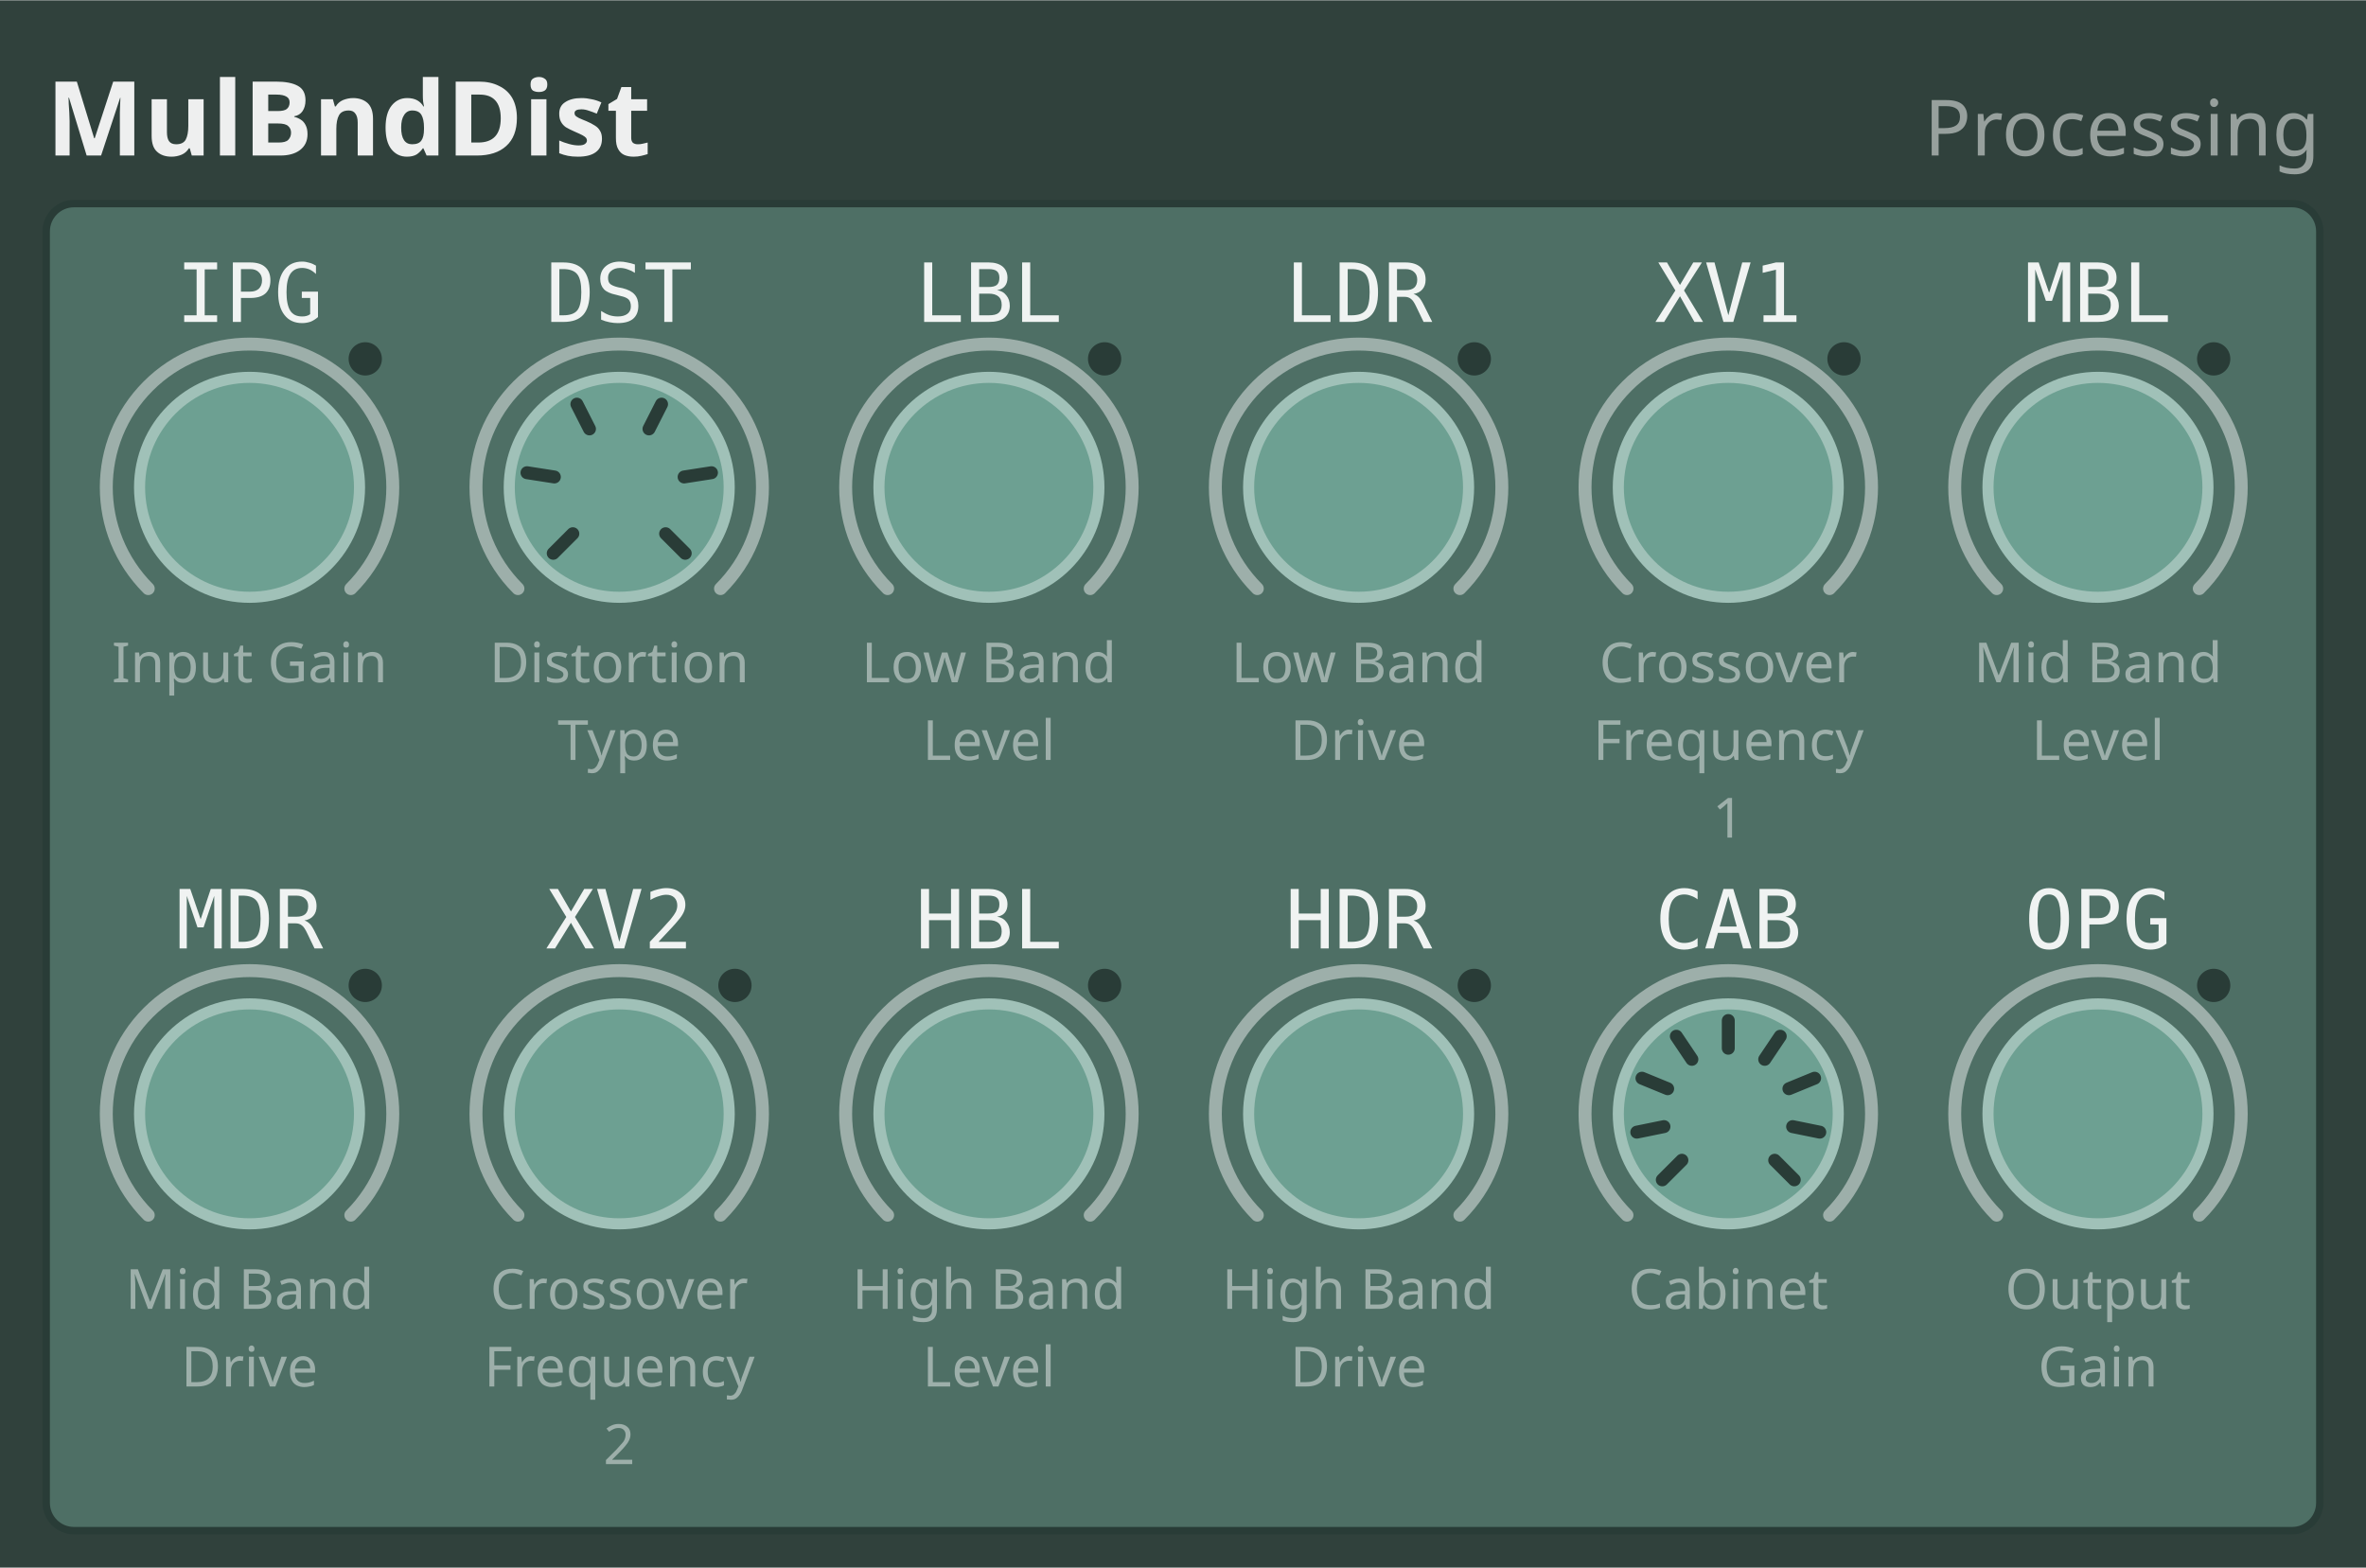
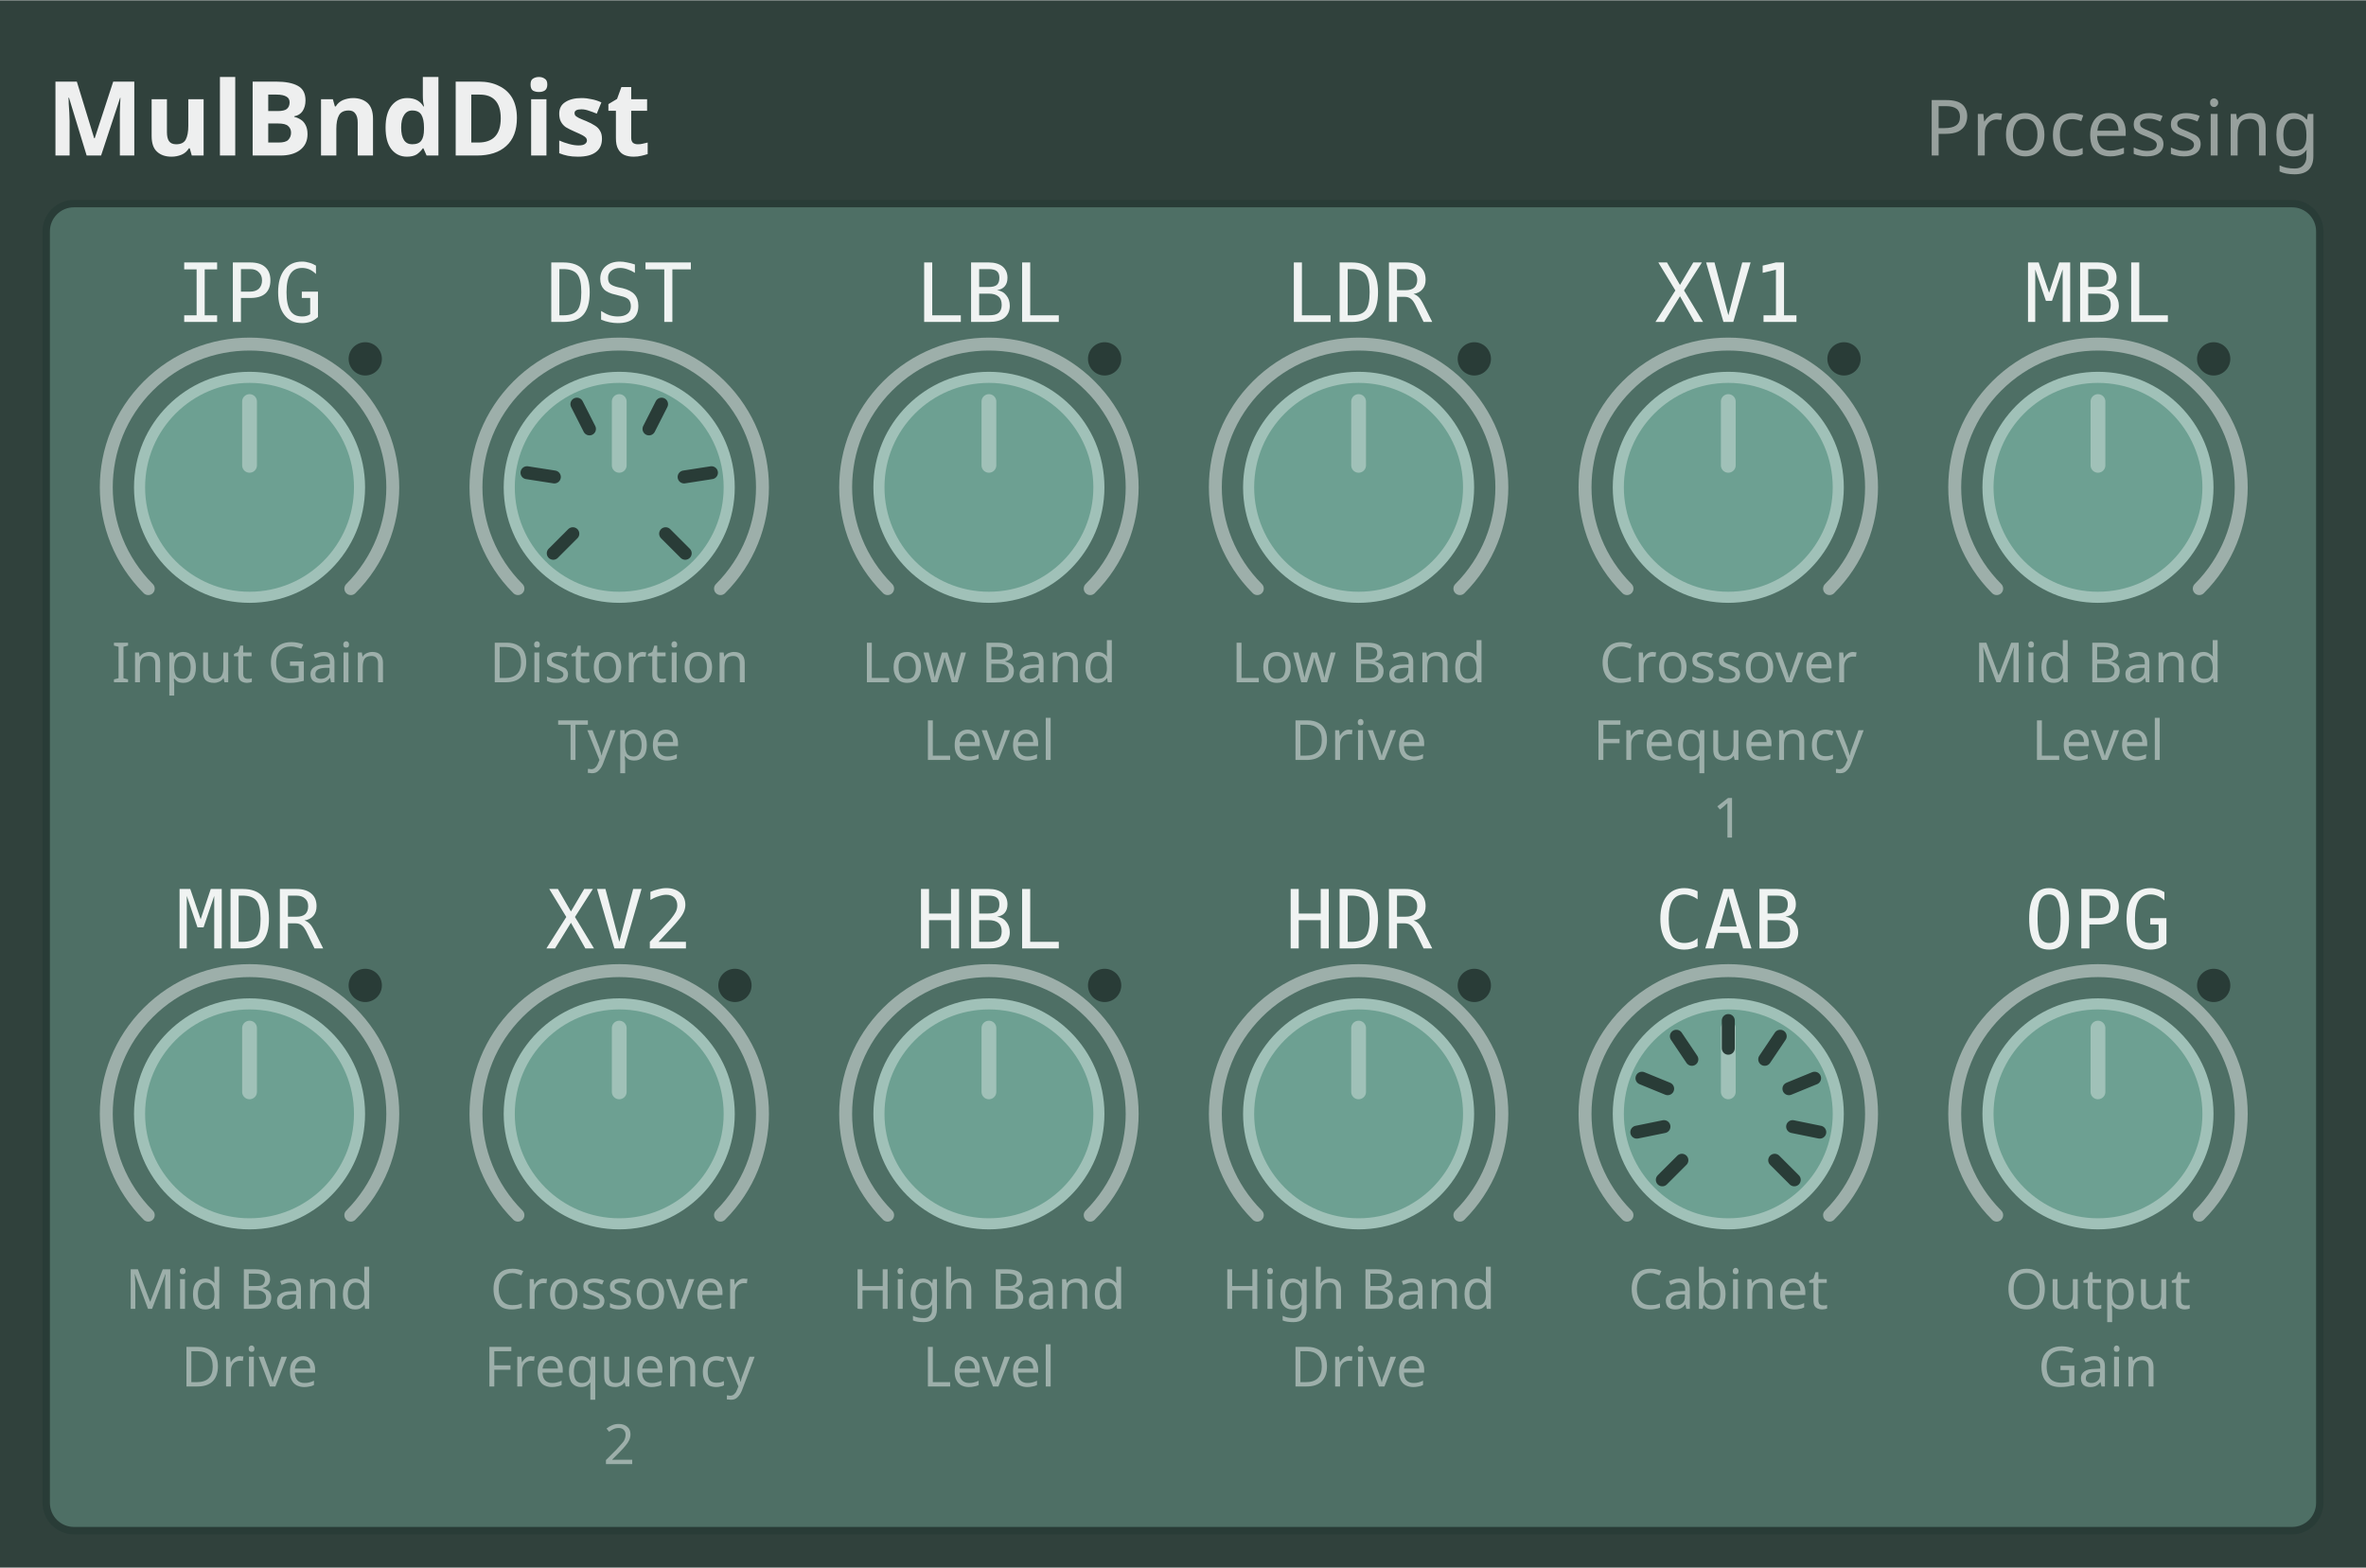
<svg xmlns="http://www.w3.org/2000/svg" viewBox="0 0 128 84.8" width="768" height="509" role="img" aria-label="Multiband Distortion front panel" font-family="ui-sans-serif, system-ui, sans-serif">
  <rect width="128" height="84.8" fill="#30413c" />
  <text x="2.5" y="8.4" font-size="5.6" font-weight="600" fill="#eeefef">MulBndDist</text>
  <text x="125.5" y="8.4" font-size="4.2" text-anchor="end" fill="#97a09d">Processing</text>
  <rect x="2.5" y="11.0" width="123.0" height="71.8" rx="1.5" fill="#4e6f65" stroke="#293c37" stroke-width="0.4" />
  <text x="13.50" y="17.40" font-size="4.4" text-anchor="middle" font-family="ui-monospace, SFMono-Regular, Menlo, monospace" fill="#f0f3f2">IPG</text>
  <path d="M 8.02 31.83 A 7.75 7.75 0 1 1 18.98 31.83" fill="none" stroke="#9dafaa" stroke-width="0.7" stroke-linecap="round" />
  <circle cx="13.50" cy="26.35" r="5.95" fill="#6da092" stroke="#a0c1b8" stroke-width="0.6" />
+   <line x1="13.50" y1="25.16" x2="13.50" y2="21.71" stroke="#a0c1b8" stroke-width="0.8" stroke-linecap="round" />
  <circle cx="19.76" cy="19.40" r="0.9" fill="#293c37" />
  <text x="13.50" y="36.90" font-size="3" text-anchor="middle" fill="#9dafaa">Input Gain</text>
  <text x="33.50" y="17.40" font-size="4.4" text-anchor="middle" font-family="ui-monospace, SFMono-Regular, Menlo, monospace" fill="#f0f3f2">DST</text>
  <path d="M 28.02 31.83 A 7.75 7.75 0 1 1 38.98 31.83" fill="none" stroke="#9dafaa" stroke-width="0.7" stroke-linecap="round" />
  <circle cx="33.50" cy="26.35" r="5.95" fill="#6da092" stroke="#a0c1b8" stroke-width="0.6" />
+   <line x1="33.50" y1="25.16" x2="33.50" y2="21.71" stroke="#a0c1b8" stroke-width="0.8" stroke-linecap="round" />
  <line x1="30.99" y1="28.86" x2="29.93" y2="29.92" stroke="#293c37" stroke-width="0.7" stroke-linecap="round" />
  <line x1="29.99" y1="25.79" x2="28.51" y2="25.56" stroke="#293c37" stroke-width="0.7" stroke-linecap="round" />
  <line x1="31.89" y1="23.19" x2="31.21" y2="21.85" stroke="#293c37" stroke-width="0.7" stroke-linecap="round" />
  <line x1="35.11" y1="23.19" x2="35.79" y2="21.85" stroke="#293c37" stroke-width="0.7" stroke-linecap="round" />
  <line x1="37.01" y1="25.79" x2="38.49" y2="25.56" stroke="#293c37" stroke-width="0.7" stroke-linecap="round" />
  <line x1="36.01" y1="28.86" x2="37.07" y2="29.92" stroke="#293c37" stroke-width="0.7" stroke-linecap="round" />
  <text x="33.50" y="36.90" font-size="3" text-anchor="middle" fill="#9dafaa">Distortion</text>
  <text x="33.50" y="41.10" font-size="3" text-anchor="middle" fill="#9dafaa">Type</text>
  <text x="53.50" y="17.40" font-size="4.4" text-anchor="middle" font-family="ui-monospace, SFMono-Regular, Menlo, monospace" fill="#f0f3f2">LBL</text>
  <path d="M 48.02 31.83 A 7.75 7.75 0 1 1 58.98 31.83" fill="none" stroke="#9dafaa" stroke-width="0.7" stroke-linecap="round" />
  <circle cx="53.50" cy="26.35" r="5.95" fill="#6da092" stroke="#a0c1b8" stroke-width="0.6" />
+   <line x1="53.50" y1="25.16" x2="53.50" y2="21.71" stroke="#a0c1b8" stroke-width="0.8" stroke-linecap="round" />
  <circle cx="59.76" cy="19.40" r="0.9" fill="#293c37" />
  <text x="53.50" y="36.90" font-size="3" text-anchor="middle" fill="#9dafaa">Low Band</text>
  <text x="53.50" y="41.10" font-size="3" text-anchor="middle" fill="#9dafaa">Level</text>
  <text x="73.50" y="17.40" font-size="4.4" text-anchor="middle" font-family="ui-monospace, SFMono-Regular, Menlo, monospace" fill="#f0f3f2">LDR</text>
  <path d="M 68.02 31.83 A 7.75 7.75 0 1 1 78.98 31.83" fill="none" stroke="#9dafaa" stroke-width="0.7" stroke-linecap="round" />
  <circle cx="73.50" cy="26.35" r="5.95" fill="#6da092" stroke="#a0c1b8" stroke-width="0.6" />
+   <line x1="73.50" y1="25.16" x2="73.50" y2="21.71" stroke="#a0c1b8" stroke-width="0.8" stroke-linecap="round" />
  <circle cx="79.76" cy="19.40" r="0.9" fill="#293c37" />
  <text x="73.50" y="36.90" font-size="3" text-anchor="middle" fill="#9dafaa">Low Band</text>
  <text x="73.50" y="41.10" font-size="3" text-anchor="middle" fill="#9dafaa">Drive</text>
  <text x="93.50" y="17.40" font-size="4.4" text-anchor="middle" font-family="ui-monospace, SFMono-Regular, Menlo, monospace" fill="#f0f3f2">XV1</text>
  <path d="M 88.02 31.83 A 7.75 7.75 0 1 1 98.98 31.83" fill="none" stroke="#9dafaa" stroke-width="0.7" stroke-linecap="round" />
  <circle cx="93.50" cy="26.35" r="5.95" fill="#6da092" stroke="#a0c1b8" stroke-width="0.6" />
+   <line x1="93.50" y1="25.16" x2="93.50" y2="21.71" stroke="#a0c1b8" stroke-width="0.8" stroke-linecap="round" />
  <circle cx="99.76" cy="19.40" r="0.9" fill="#293c37" />
  <text x="93.50" y="36.90" font-size="3" text-anchor="middle" fill="#9dafaa">Crossover</text>
  <text x="93.50" y="41.10" font-size="3" text-anchor="middle" fill="#9dafaa">Frequency</text>
  <text x="93.50" y="45.30" font-size="3" text-anchor="middle" fill="#9dafaa">1</text>
  <text x="113.50" y="17.40" font-size="4.4" text-anchor="middle" font-family="ui-monospace, SFMono-Regular, Menlo, monospace" fill="#f0f3f2">MBL</text>
  <path d="M 108.02 31.83 A 7.75 7.75 0 1 1 118.98 31.83" fill="none" stroke="#9dafaa" stroke-width="0.7" stroke-linecap="round" />
  <circle cx="113.50" cy="26.35" r="5.95" fill="#6da092" stroke="#a0c1b8" stroke-width="0.6" />
+   <line x1="113.50" y1="25.16" x2="113.50" y2="21.71" stroke="#a0c1b8" stroke-width="0.8" stroke-linecap="round" />
  <circle cx="119.76" cy="19.40" r="0.9" fill="#293c37" />
  <text x="113.50" y="36.90" font-size="3" text-anchor="middle" fill="#9dafaa">Mid Band</text>
  <text x="113.50" y="41.10" font-size="3" text-anchor="middle" fill="#9dafaa">Level</text>
  <text x="13.50" y="51.30" font-size="4.4" text-anchor="middle" font-family="ui-monospace, SFMono-Regular, Menlo, monospace" fill="#f0f3f2">MDR</text>
  <path d="M 8.02 65.73 A 7.75 7.75 0 1 1 18.98 65.73" fill="none" stroke="#9dafaa" stroke-width="0.7" stroke-linecap="round" />
  <circle cx="13.50" cy="60.25" r="5.95" fill="#6da092" stroke="#a0c1b8" stroke-width="0.6" />
+   <line x1="13.50" y1="59.06" x2="13.50" y2="55.61" stroke="#a0c1b8" stroke-width="0.8" stroke-linecap="round" />
  <circle cx="19.76" cy="53.30" r="0.9" fill="#293c37" />
  <text x="13.50" y="70.80" font-size="3" text-anchor="middle" fill="#9dafaa">Mid Band</text>
  <text x="13.50" y="75.00" font-size="3" text-anchor="middle" fill="#9dafaa">Drive</text>
  <text x="33.50" y="51.30" font-size="4.4" text-anchor="middle" font-family="ui-monospace, SFMono-Regular, Menlo, monospace" fill="#f0f3f2">XV2</text>
  <path d="M 28.02 65.73 A 7.75 7.75 0 1 1 38.98 65.73" fill="none" stroke="#9dafaa" stroke-width="0.7" stroke-linecap="round" />
  <circle cx="33.50" cy="60.25" r="5.95" fill="#6da092" stroke="#a0c1b8" stroke-width="0.6" />
+   <line x1="33.50" y1="59.06" x2="33.50" y2="55.61" stroke="#a0c1b8" stroke-width="0.8" stroke-linecap="round" />
  <circle cx="39.76" cy="53.30" r="0.9" fill="#293c37" />
  <text x="33.50" y="70.80" font-size="3" text-anchor="middle" fill="#9dafaa">Crossover</text>
  <text x="33.50" y="75.00" font-size="3" text-anchor="middle" fill="#9dafaa">Frequency</text>
  <text x="33.50" y="79.20" font-size="3" text-anchor="middle" fill="#9dafaa">2</text>
  <text x="53.50" y="51.30" font-size="4.4" text-anchor="middle" font-family="ui-monospace, SFMono-Regular, Menlo, monospace" fill="#f0f3f2">HBL</text>
  <path d="M 48.02 65.73 A 7.75 7.75 0 1 1 58.98 65.73" fill="none" stroke="#9dafaa" stroke-width="0.7" stroke-linecap="round" />
  <circle cx="53.50" cy="60.25" r="5.95" fill="#6da092" stroke="#a0c1b8" stroke-width="0.6" />
+   <line x1="53.50" y1="59.06" x2="53.50" y2="55.61" stroke="#a0c1b8" stroke-width="0.8" stroke-linecap="round" />
  <circle cx="59.76" cy="53.30" r="0.9" fill="#293c37" />
  <text x="53.50" y="70.80" font-size="3" text-anchor="middle" fill="#9dafaa">High Band</text>
  <text x="53.50" y="75.00" font-size="3" text-anchor="middle" fill="#9dafaa">Level</text>
  <text x="73.50" y="51.30" font-size="4.4" text-anchor="middle" font-family="ui-monospace, SFMono-Regular, Menlo, monospace" fill="#f0f3f2">HDR</text>
  <path d="M 68.02 65.73 A 7.75 7.75 0 1 1 78.98 65.73" fill="none" stroke="#9dafaa" stroke-width="0.7" stroke-linecap="round" />
  <circle cx="73.50" cy="60.25" r="5.95" fill="#6da092" stroke="#a0c1b8" stroke-width="0.6" />
+   <line x1="73.50" y1="59.06" x2="73.50" y2="55.61" stroke="#a0c1b8" stroke-width="0.8" stroke-linecap="round" />
  <circle cx="79.76" cy="53.30" r="0.9" fill="#293c37" />
  <text x="73.50" y="70.80" font-size="3" text-anchor="middle" fill="#9dafaa">High Band</text>
  <text x="73.50" y="75.00" font-size="3" text-anchor="middle" fill="#9dafaa">Drive</text>
  <text x="93.50" y="51.30" font-size="4.4" text-anchor="middle" font-family="ui-monospace, SFMono-Regular, Menlo, monospace" fill="#f0f3f2">CAB</text>
  <path d="M 88.02 65.73 A 7.75 7.75 0 1 1 98.98 65.73" fill="none" stroke="#9dafaa" stroke-width="0.7" stroke-linecap="round" />
  <circle cx="93.50" cy="60.25" r="5.95" fill="#6da092" stroke="#a0c1b8" stroke-width="0.6" />
+   <line x1="93.50" y1="59.06" x2="93.50" y2="55.61" stroke="#a0c1b8" stroke-width="0.8" stroke-linecap="round" />
  <line x1="90.99" y1="62.76" x2="89.93" y2="63.82" stroke="#293c37" stroke-width="0.7" stroke-linecap="round" />
  <line x1="90.02" y1="60.94" x2="88.55" y2="61.24" stroke="#293c37" stroke-width="0.7" stroke-linecap="round" />
  <line x1="90.22" y1="58.89" x2="88.83" y2="58.32" stroke="#293c37" stroke-width="0.7" stroke-linecap="round" />
  <line x1="91.53" y1="57.30" x2="90.69" y2="56.05" stroke="#293c37" stroke-width="0.7" stroke-linecap="round" />
  <line x1="93.50" y1="56.70" x2="93.50" y2="55.20" stroke="#293c37" stroke-width="0.7" stroke-linecap="round" />
  <line x1="95.47" y1="57.30" x2="96.31" y2="56.05" stroke="#293c37" stroke-width="0.7" stroke-linecap="round" />
  <line x1="96.78" y1="58.89" x2="98.17" y2="58.32" stroke="#293c37" stroke-width="0.7" stroke-linecap="round" />
  <line x1="96.98" y1="60.94" x2="98.45" y2="61.24" stroke="#293c37" stroke-width="0.7" stroke-linecap="round" />
  <line x1="96.01" y1="62.76" x2="97.07" y2="63.82" stroke="#293c37" stroke-width="0.7" stroke-linecap="round" />
  <text x="93.50" y="70.80" font-size="3" text-anchor="middle" fill="#9dafaa">Cabinet</text>
  <text x="113.50" y="51.30" font-size="4.4" text-anchor="middle" font-family="ui-monospace, SFMono-Regular, Menlo, monospace" fill="#f0f3f2">OPG</text>
  <path d="M 108.02 65.73 A 7.75 7.75 0 1 1 118.98 65.73" fill="none" stroke="#9dafaa" stroke-width="0.7" stroke-linecap="round" />
  <circle cx="113.50" cy="60.25" r="5.95" fill="#6da092" stroke="#a0c1b8" stroke-width="0.6" />
+   <line x1="113.50" y1="59.06" x2="113.50" y2="55.61" stroke="#a0c1b8" stroke-width="0.8" stroke-linecap="round" />
  <circle cx="119.76" cy="53.30" r="0.9" fill="#293c37" />
  <text x="113.50" y="70.80" font-size="3" text-anchor="middle" fill="#9dafaa">Output</text>
  <text x="113.50" y="75.00" font-size="3" text-anchor="middle" fill="#9dafaa">Gain</text>
</svg>
